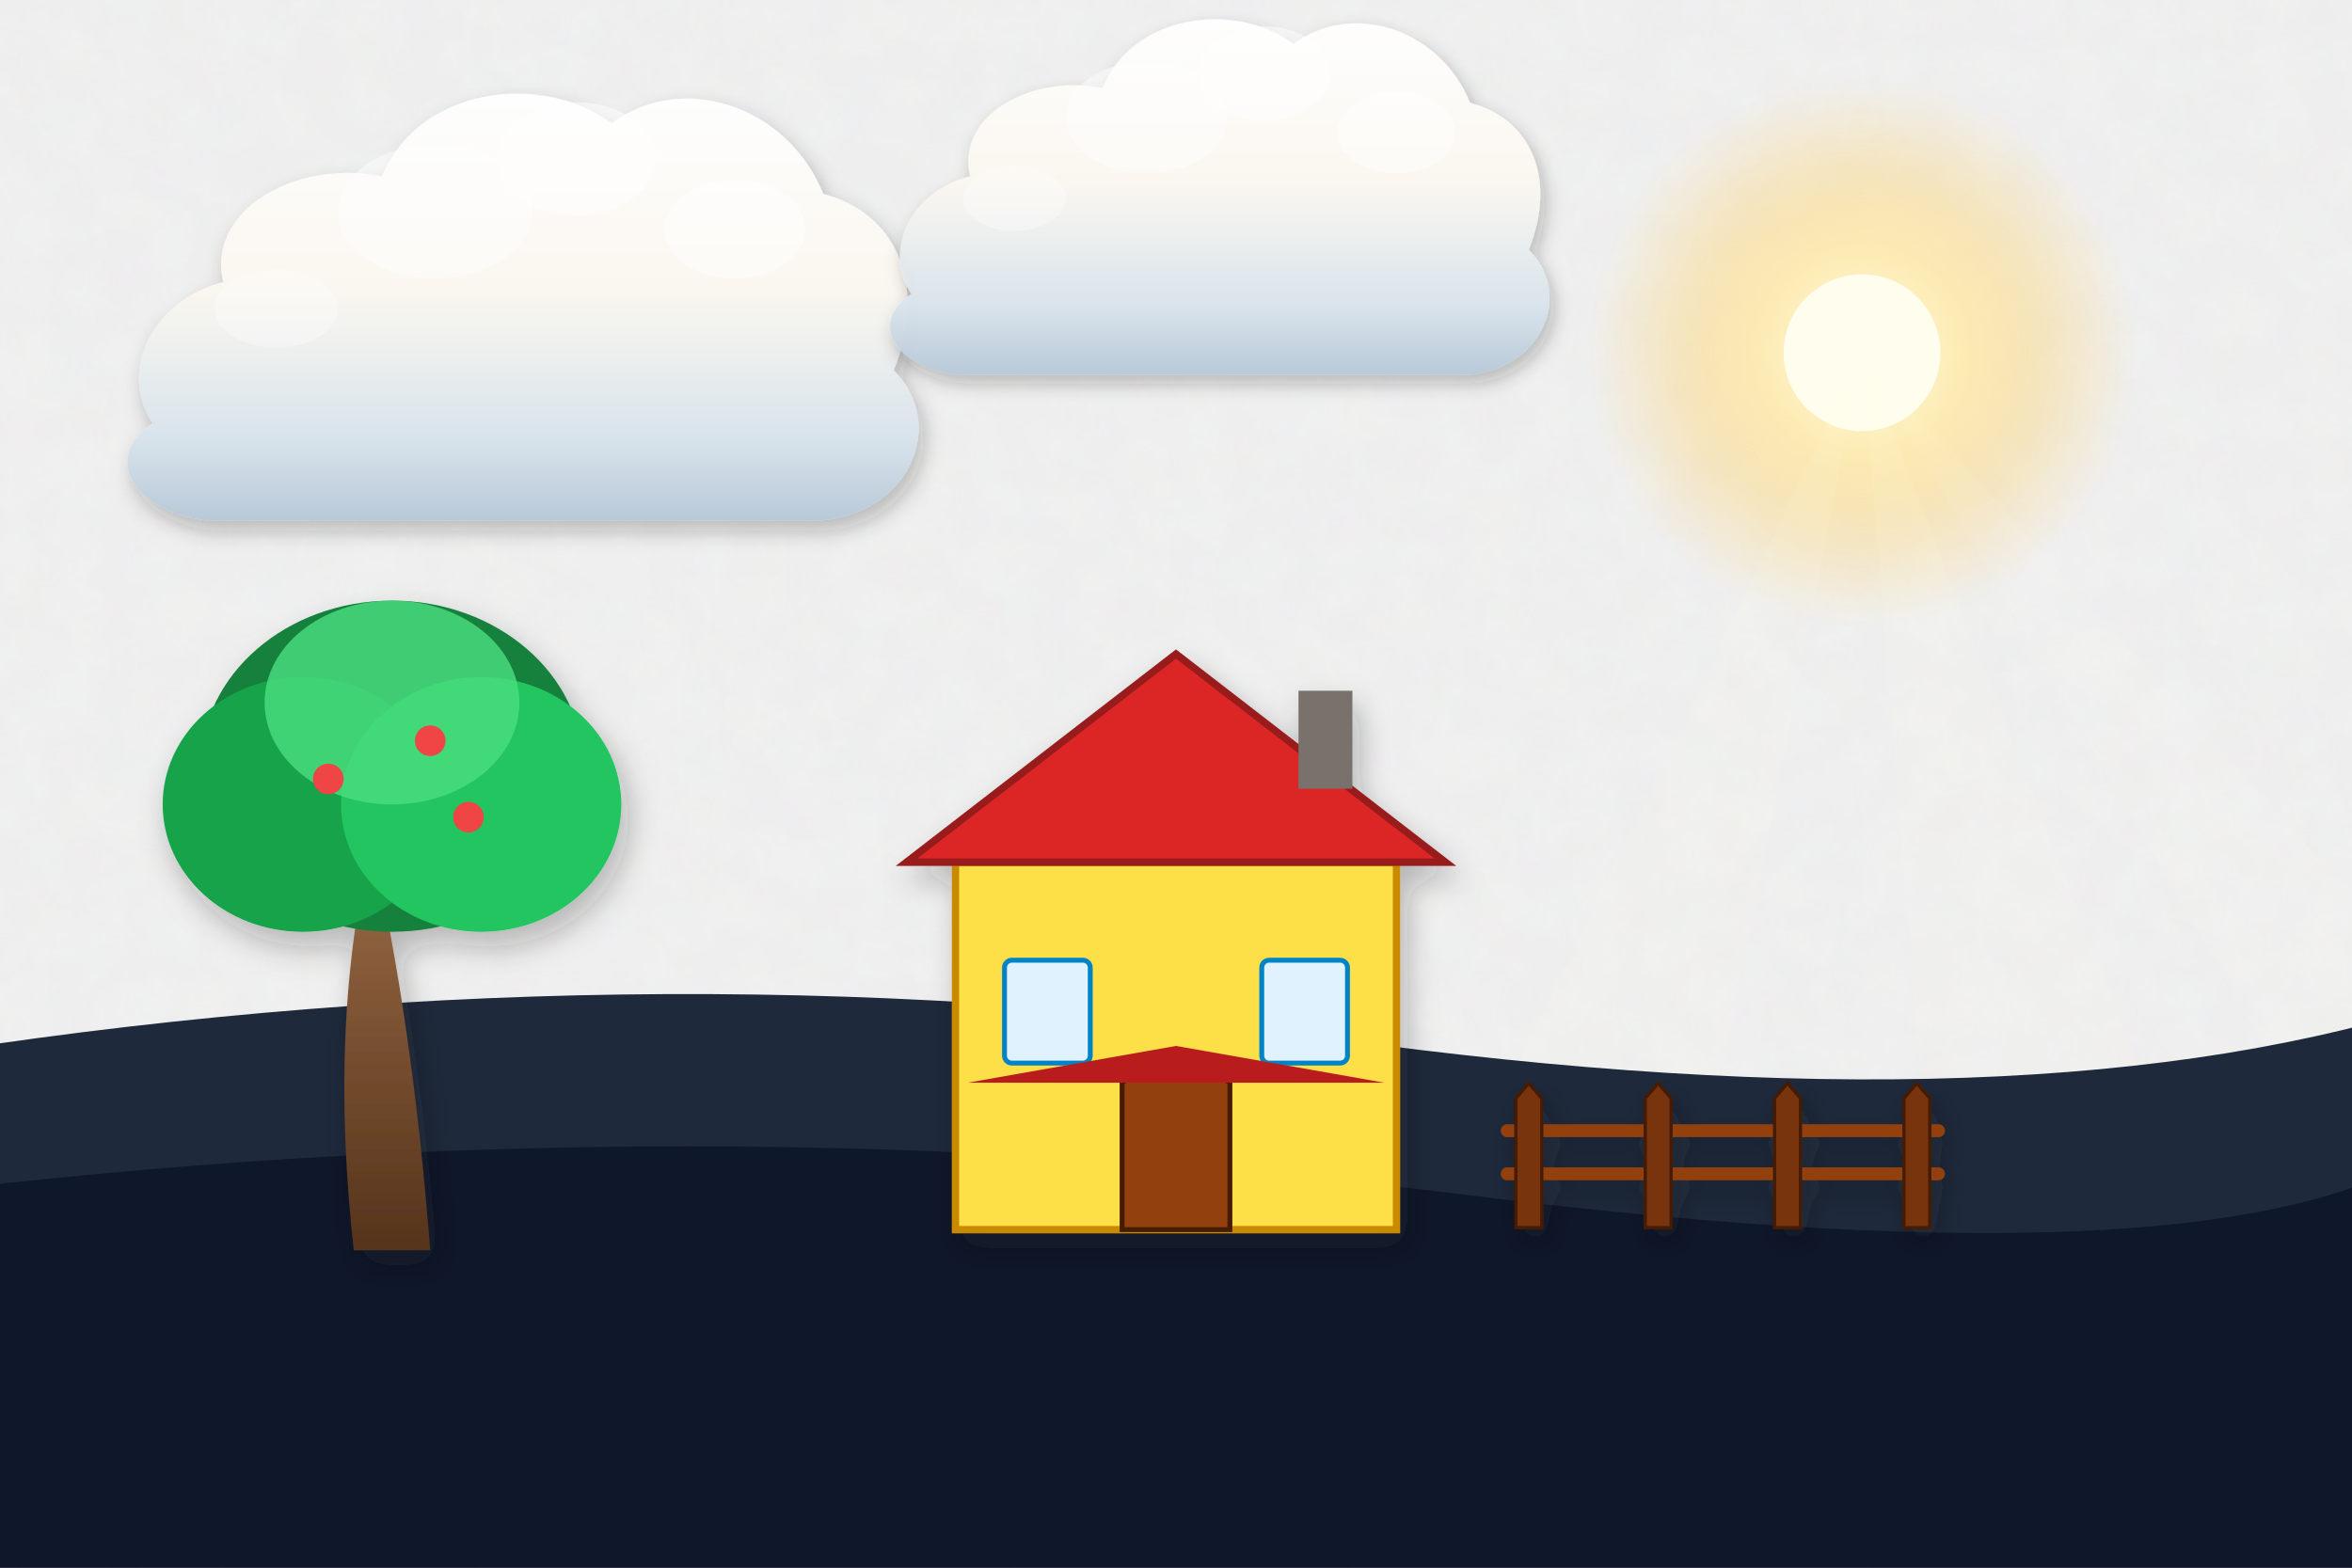
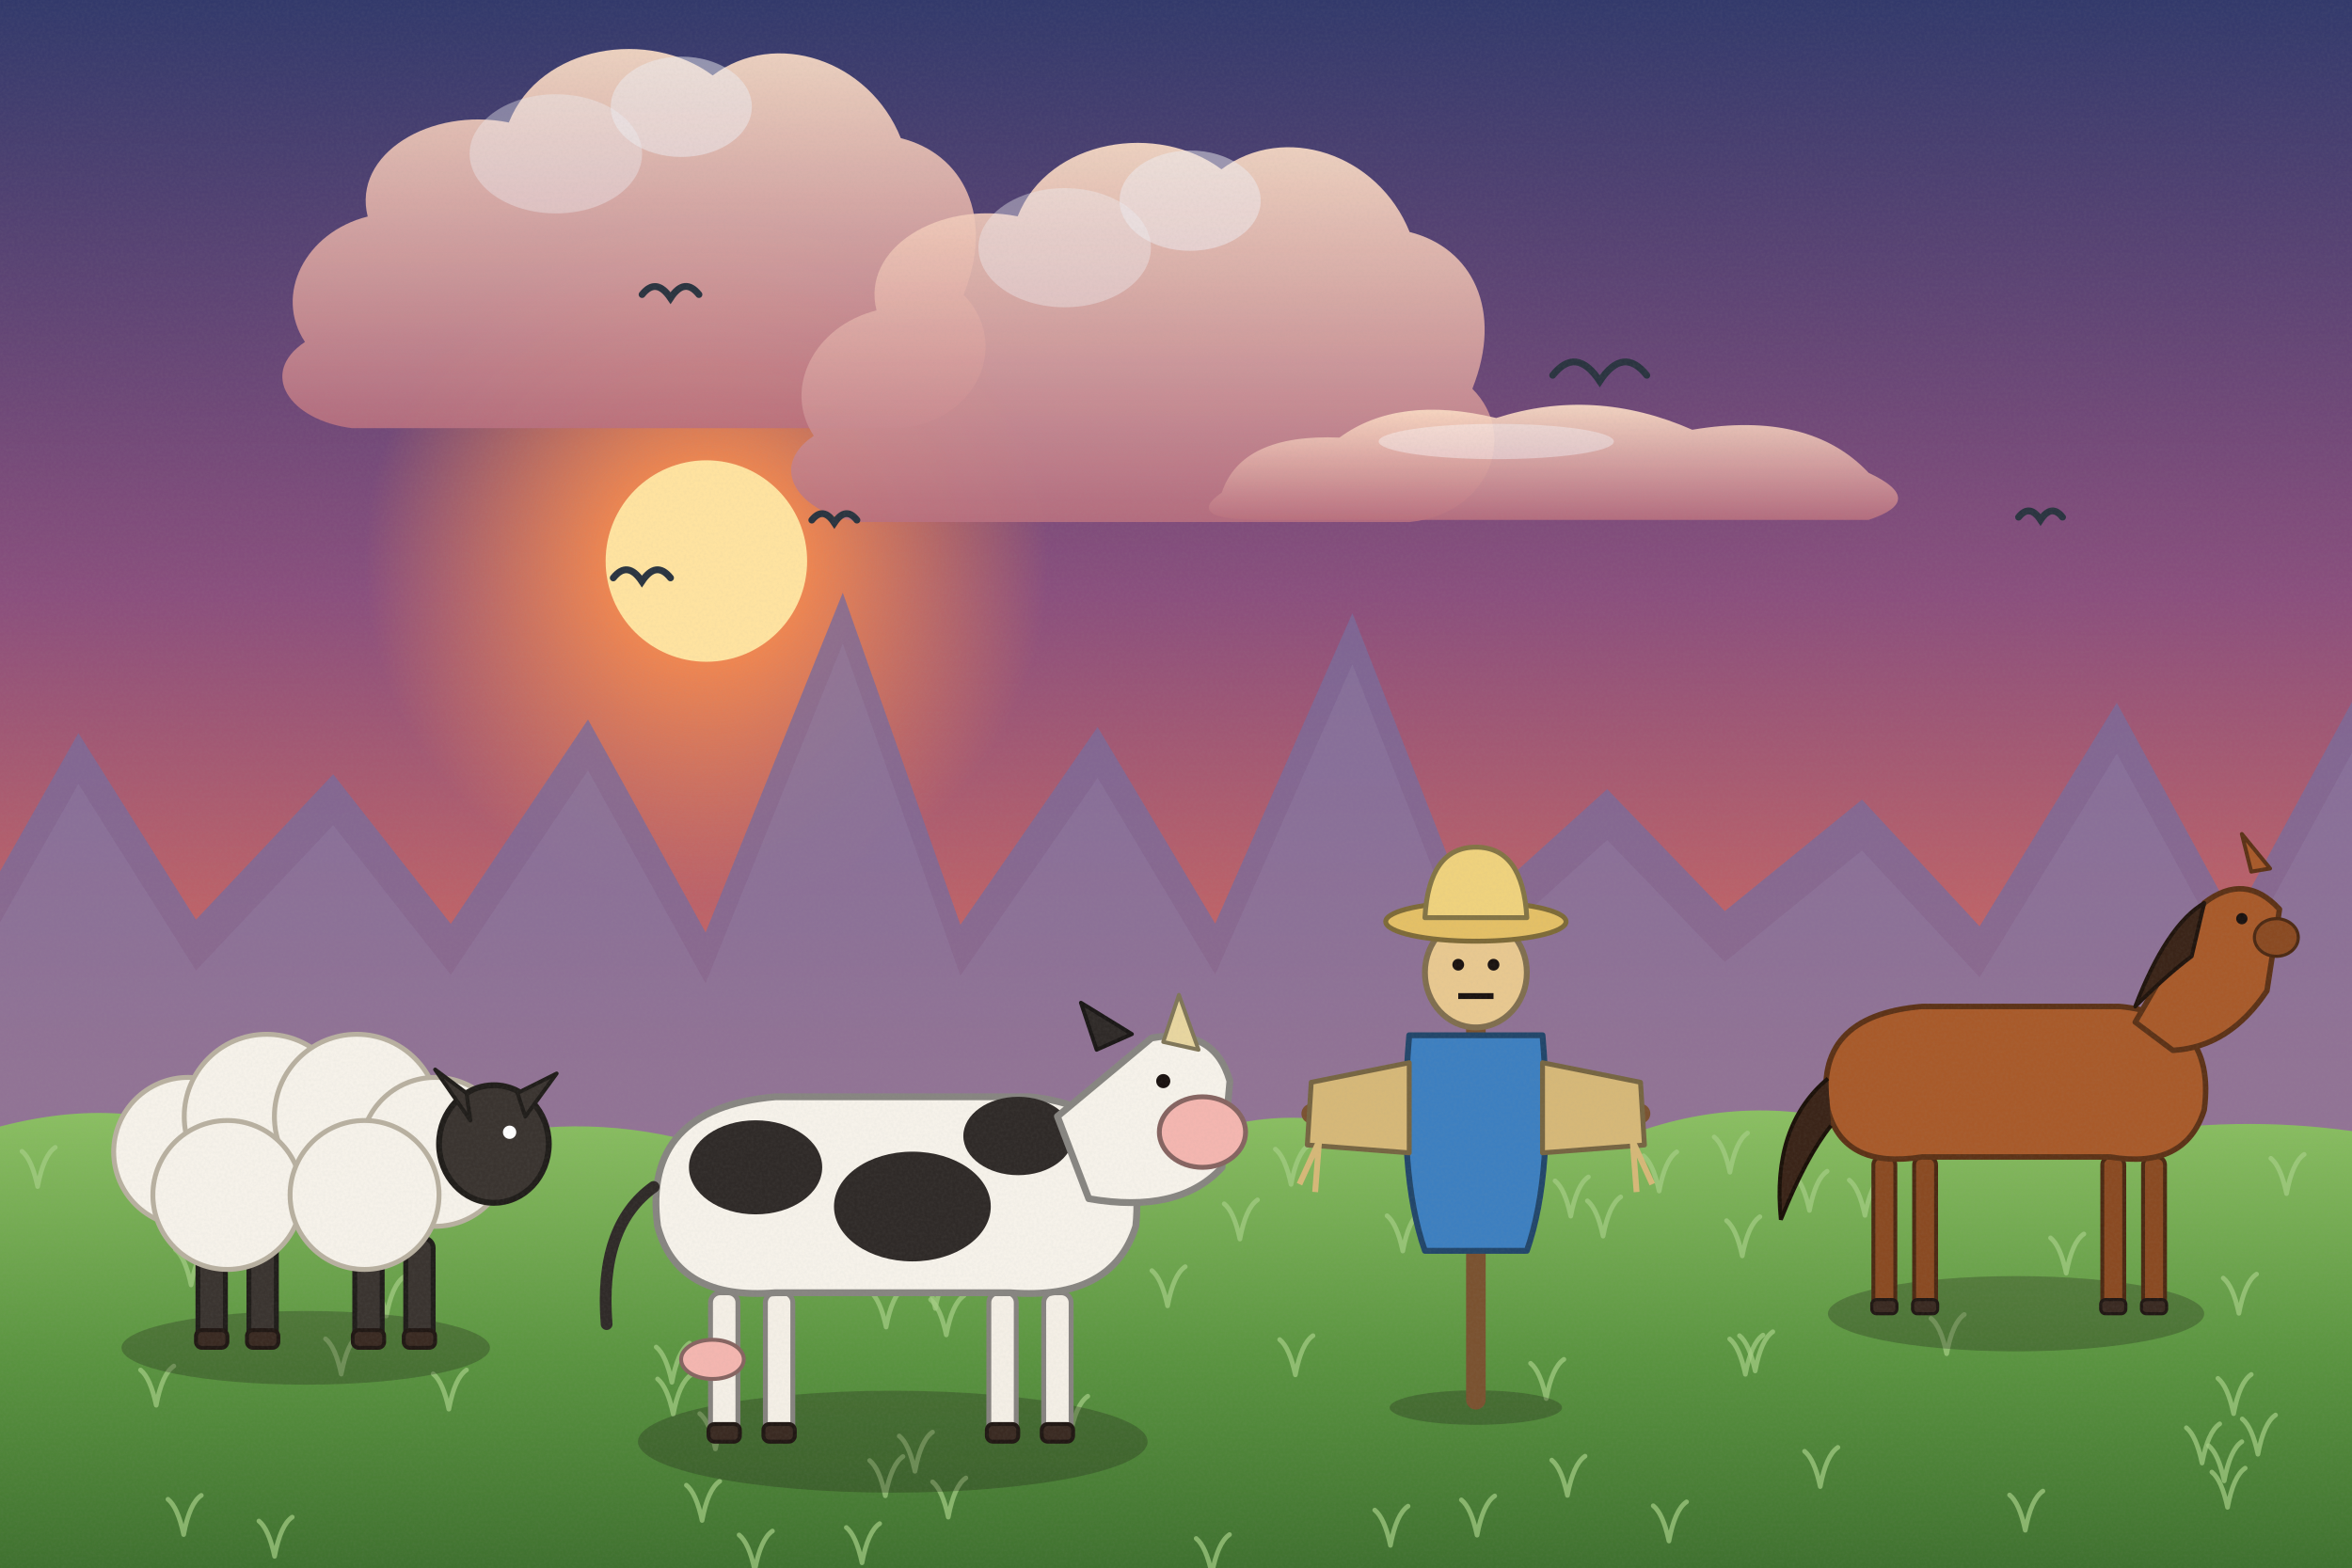
<svg xmlns="http://www.w3.org/2000/svg" viewBox="0 0 1200 800" width="1200" height="800">
  <defs>
-     <filter id="ghibliPaper" x="0%" y="0%" width="100%" height="100%">
-       <feTurbulence type="fractalNoise" baseFrequency="0.04" numOctaves="3" result="noise" seed="42" />
-       <feColorMatrix type="matrix" values="1 0 0 0 0  0 1 0 0 0  0 0 1 0 0  0 0 0 0.035 0" in="noise" result="coloredNoise" />
-       <feComposite operator="in" in2="SourceGraphic" />
+     <linearGradient id="woodTone" x1="0" y1="0" x2="1" y2="0">
+       <stop offset="0" stop-color="#a77649" />
+       <stop offset=".5" stop-color="#7d5231" />
+       <stop offset="1" stop-color="#5a381e" />
+     </linearGradient>
+     <linearGradient id="stoneTone" x1="0" y1="0" x2="0" y2="1">
+       <stop offset="0" stop-color="#c5beb3" />
+       <stop offset="1" stop-color="#7c7468" />
+     </linearGradient>
+     <filter id="softShadow" x="-20%" y="-20%" width="140%" height="140%">
+       <feDropShadow dx="2" dy="5" stdDeviation="4" flood-color="#1b1a14" flood-opacity=".25" />
    </filter>
-     <filter id="softGlow" x="-20%" y="-20%" width="140%" height="140%">
-       <feGaussianBlur stdDeviation="8" result="blur" />
-       <feComposite in="SourceGraphic" in2="blur" operator="over" />
+     <filter id="grain" x="0" y="0" width="100%" height="100%">
+       <feTurbulence type="fractalNoise" baseFrequency=".7" numOctaves="2" seed="11" />
+       <feColorMatrix type="matrix" values="0 0 0 0 .34  0 0 0 0 .34  0 0 0 0 .32  0 0 0 .22 -.07" />
    </filter>
-     <filter id="dropShadow" x="-20%" y="-20%" width="140%" height="140%">
-       <feDropShadow dx="3" dy="6" stdDeviation="6" flood-color="#141e28" flood-opacity="0.28" />
-     </filter>
-     <linearGradient id="skyDay" x1="0" y1="0" x2="0" y2="1">
-       <stop offset="0%" stop-color="#236ca7" />
-       <stop offset="35%" stop-color="#5fa3d6" />
-       <stop offset="70%" stop-color="#b8e1f2" />
-       <stop offset="100%" stop-color="#fdf3dc" />
-     </linearGradient>
-     <linearGradient id="skySunset" x1="0" y1="0" x2="0" y2="1">
-       <stop offset="0%" stop-color="#31396b" />
-       <stop offset="35%" stop-color="#73507b" />
-       <stop offset="65%" stop-color="#cb6b5c" />
-       <stop offset="85%" stop-color="#f29e5a" />
-       <stop offset="100%" stop-color="#fedaa2" />
-     </linearGradient>
-     <linearGradient id="skyDusk" x1="0" y1="0" x2="0" y2="1">
-       <stop offset="0%" stop-color="#121832" />
-       <stop offset="40%" stop-color="#262f56" />
-       <stop offset="70%" stop-color="#4e3d64" />
-       <stop offset="90%" stop-color="#915264" />
-       <stop offset="100%" stop-color="#d6846c" />
-     </linearGradient>
-     <linearGradient id="cloudBodyDay" x1="0" y1="0" x2="0" y2="1">
-       <stop offset="0%" stop-color="#ffffff" />
-       <stop offset="45%" stop-color="#fcf8f0" />
-       <stop offset="80%" stop-color="#d9e4ec" />
-       <stop offset="100%" stop-color="#b6c8d7" />
-     </linearGradient>
-     <linearGradient id="cloudBodySunset" x1="0" y1="0" x2="0" y2="1">
-       <stop offset="0%" stop-color="#fff5e6" />
-       <stop offset="40%" stop-color="#fbd0a5" />
-       <stop offset="75%" stop-color="#cf8ca0" />
-       <stop offset="100%" stop-color="#7e607c" />
-     </linearGradient>
-     <radialGradient id="sunGlowDay" cx="50%" cy="50%" r="50%">
-       <stop offset="0%" stop-color="#fffced" stop-opacity="1" />
-       <stop offset="35%" stop-color="#ffebaa" stop-opacity="0.85" />
-       <stop offset="70%" stop-color="#ffd573" stop-opacity="0.35" />
-       <stop offset="100%" stop-color="#ffd573" stop-opacity="0" />
+     <linearGradient id="skyMain" x1="0" y1="0" x2="0" y2="1">
+       <stop offset="0" stop-color="#31396b" />
+       <stop offset=".38" stop-color="#8a4f7d" />
+       <stop offset=".72" stop-color="#e0705a" />
+       <stop offset="1" stop-color="#fbc07a" />
+     </linearGradient>
+     <linearGradient id="cloudG" x1="0" y1="0" x2="0" y2="1">
+       <stop offset="0" stop-color="#ffe1c8" />
+       <stop offset="1" stop-color="#b9707f" />
+     </linearGradient>
+     <radialGradient id="sunG">
+       <stop offset="0" stop-color="#ffe3a0" />
+       <stop offset=".3" stop-color="#ff8f4a" stop-opacity=".85" />
+       <stop offset="1" stop-color="#ff8f4a" stop-opacity="0" />
    </radialGradient>
-     <radialGradient id="sunGlowSunset" cx="50%" cy="50%" r="50%">
-       <stop offset="0%" stop-color="#fff8db" stop-opacity="1" />
-       <stop offset="30%" stop-color="#ffb753" stop-opacity="0.9" />
-       <stop offset="65%" stop-color="#f46e45" stop-opacity="0.4" />
-       <stop offset="100%" stop-color="#e04a43" stop-opacity="0" />
-     </radialGradient>
-     <linearGradient id="hillDistant" x1="0" y1="0" x2="0" y2="1">
-       <stop offset="0%" stop-color="#6e94a8" />
-       <stop offset="100%" stop-color="#93b9c7" />
-     </linearGradient>
-     <linearGradient id="hillMid" x1="0" y1="0" x2="0" y2="1">
-       <stop offset="0%" stop-color="#4a7c4f" />
-       <stop offset="50%" stop-color="#3c6a40" />
-       <stop offset="100%" stop-color="#2d5231" />
-     </linearGradient>
-     <linearGradient id="hillNear" x1="0" y1="0" x2="0" y2="1">
-       <stop offset="0%" stop-color="#699e4c" />
-       <stop offset="60%" stop-color="#4c7e33" />
-       <stop offset="100%" stop-color="#2f5720" />
-     </linearGradient>
-     <linearGradient id="woodTone" x1="0" y1="0" x2="0" y2="1">
-       <stop offset="0%" stop-color="#9c6d48" />
-       <stop offset="50%" stop-color="#784f30" />
-       <stop offset="100%" stop-color="#55341c" />
-     </linearGradient>
-     <linearGradient id="brassTone" x1="0" y1="0" x2="1" y2="1">
-       <stop offset="0%" stop-color="#ffe699" />
-       <stop offset="35%" stop-color="#d9a536" />
-       <stop offset="70%" stop-color="#996c14" />
-       <stop offset="100%" stop-color="#5e4007" />
-     </linearGradient>
-     <linearGradient id="stoneTone" x1="0" y1="0" x2="0" y2="1">
-       <stop offset="0%" stop-color="#c5beb3" />
-       <stop offset="60%" stop-color="#999184" />
-       <stop offset="100%" stop-color="#6c6458" />
-     </linearGradient>
-     <linearGradient id="waterTone" x1="0" y1="0" x2="0" y2="1">
-       <stop offset="0%" stop-color="#47a5be" />
-       <stop offset="50%" stop-color="#2a7796" />
-       <stop offset="100%" stop-color="#144d6a" />
+     <linearGradient id="gndG" x1="0" y1="0" x2="0" y2="1">
+       <stop offset="0" stop-color="#8cc063" />
+       <stop offset=".5" stop-color="#5a9440" />
+       <stop offset="1" stop-color="#3a6a2c" />
    </linearGradient>
  </defs>
-   <rect width="1200" height="800" fill="url(#skyDusk)" filter="url(#ghibliPaper)" />
+   <rect width="1200" height="800" fill="url(#skyMain)" />
  <g>
-     <circle cx="950" cy="180" r="140" fill="url(#sunGlowDay)" />
-     <circle cx="950" cy="180" r="40" fill="#fffded" />
-     <polygon points="950,180 650,800 830,800" fill="#fffbe6" opacity="0.08" />
-     <polygon points="950,180 1000,800 1190,800" fill="#fffbe6" opacity="0.08" />
-     <polygon points="950,180 1310,800 1510,800" fill="#fffbe6" opacity="0.06" />
-   </g>
-   <g transform="translate(240, 180) scale(0.9)" opacity="0.95">
-     <path d="M-180,40        C-200,10 -180,-30 -140,-40        C-150,-80 -100,-110 -50,-100        C-30,-150 40,-160 80,-130        C120,-160 180,-140 200,-90        C240,-80 260,-40 240,10        C270,40 250,90 200,95        L-150,95        C-190,90 -210,60 -180,40 Z" fill="url(#cloudBodyDay)" filter="url(#dropShadow)" />
-     <ellipse cx="60" cy="-110" rx="45" ry="32" fill="#ffffff" opacity="0.55" />
-     <ellipse cx="-20" cy="-80" rx="55" ry="38" fill="#ffffff" opacity="0.45" />
-     <ellipse cx="150" cy="-70" rx="40" ry="28" fill="#ffffff" opacity="0.5" />
-     <ellipse cx="-110" cy="-25" rx="35" ry="22" fill="#ffffff" opacity="0.35" />
-   </g>
-   <g transform="translate(600, 120) scale(0.75)" opacity="0.95">
-     <path d="M-180,40        C-200,10 -180,-30 -140,-40        C-150,-80 -100,-110 -50,-100        C-30,-150 40,-160 80,-130        C120,-160 180,-140 200,-90        C240,-80 260,-40 240,10        C270,40 250,90 200,95        L-150,95        C-190,90 -210,60 -180,40 Z" fill="url(#cloudBodyDay)" filter="url(#dropShadow)" />
-     <ellipse cx="60" cy="-110" rx="45" ry="32" fill="#ffffff" opacity="0.55" />
-     <ellipse cx="-20" cy="-80" rx="55" ry="38" fill="#ffffff" opacity="0.45" />
-     <ellipse cx="150" cy="-70" rx="40" ry="28" fill="#ffffff" opacity="0.5" />
-     <ellipse cx="-110" cy="-25" rx="35" ry="22" fill="#ffffff" opacity="0.35" />
-   </g>
-   <path d="M-50,540 Q320,480 680,530 T1250,510 L1250,800 L-50,800 Z" fill="#1e293b" />
-   <path d="M-50,610 Q350,560 750,610 T1250,580 L1250,800 L-50,800 Z" fill="#0f172a" />
-   <g transform="translate(200, 560) scale(1.3)" filter="url(#dropShadow)">
-     <path d="M-15,60 Q-25,-30 -8,-100 Q8,-30 15,60 Z" fill="url(#woodTone)" />
-     <ellipse cx="0" cy="-130" rx="75" ry="65" fill="#15803d" />
-     <ellipse cx="-35" cy="-115" rx="55" ry="50" fill="#16a34a" />
-     <ellipse cx="35" cy="-115" rx="55" ry="50" fill="#22c55e" />
-     <ellipse cx="0" cy="-155" rx="50" ry="40" fill="#4ade80" opacity="0.8" />
-     <circle cx="-25" cy="-125" r="6" fill="#ef4444" />
-     <circle cx="15" cy="-140" r="6" fill="#ef4444" />
-     <circle cx="30" cy="-110" r="6" fill="#ef4444" />
-   </g>
-   <g transform="translate(600, 540) scale(1.25)" filter="url(#dropShadow)">
-     <rect x="-90" y="-80" width="180" height="150" fill="#fde047" stroke="#ca8a04" stroke-width="3" />
-     <polygon points="-110,-80 0,-165 110,-80" fill="#dc2626" stroke="#991b1b" stroke-width="3" />
-     <rect x="50" y="-150" width="22" height="40" fill="#78716c" />
-     <path d="M-22,70 L-22,10 Q0,-5 22,10 L22,70 Z" fill="#92400e" stroke="#451a03" stroke-width="2" />
-     <rect x="-70" y="-40" width="35" height="42" rx="3" fill="#e0f2fe" stroke="#0284c7" stroke-width="2" />
-     <rect x="35" y="-40" width="35" height="42" rx="3" fill="#e0f2fe" stroke="#0284c7" stroke-width="2" />
-     <polygon points="-85,10 0,-5 85,10" fill="#b91c1c" />
-   </g>
-   <g transform="translate(780, 610) scale(1.1)" filter="url(#dropShadow)">
-     <line x1="-10" y1="-30" x2="190" y2="-30" stroke="#92400e" stroke-width="6" stroke-linecap="round" />
-     <line x1="-10" y1="-10" x2="190" y2="-10" stroke="#92400e" stroke-width="6" stroke-linecap="round" />
-     <polygon points="-6,15 -6,-45 0,-52 6,-45 6,15" fill="#78350f" stroke="#451a03" stroke-width="1.5" />
-     <polygon points="54,15 54,-45 60,-52 66,-45 66,15" fill="#78350f" stroke="#451a03" stroke-width="1.5" />
-     <polygon points="114,15 114,-45 120,-52 126,-45 126,15" fill="#78350f" stroke="#451a03" stroke-width="1.5" />
-     <polygon points="174,15 174,-45 180,-52 186,-45 186,15" fill="#78350f" stroke="#451a03" stroke-width="1.5" />
-   </g>
+     <circle cx="360.4" cy="286.3" r="174.76" fill="url(#sunG)" />
+     <circle cx="360.4" cy="286.3" r="51.4" fill="#ffe3a0" />
+   </g>
+   <g transform="translate(299.6,142.5) scale(0.8)" opacity="0.9">
+     <path d="M-180,40 C-200,10 -180,-30 -140,-40 C-150,-80 -100,-110 -50,-100 C-30,-150 40,-160 80,-130 C120,-160 180,-140 200,-90 C240,-80 260,-40 240,10 C270,40 250,90 200,95 L-150,95 C-190,90 -210,60 -180,40 Z" fill="url(#cloudG)" />
+     <ellipse cx="60" cy="-110" rx="45" ry="32" fill="#fff" opacity=".5" />
+     <ellipse cx="-20" cy="-80" rx="55" ry="38" fill="#fff" opacity=".4" />
+   </g>
+   <g transform="translate(559.2,190.4) scale(0.8)" opacity="0.9">
+     <path d="M-180,40 C-200,10 -180,-30 -140,-40 C-150,-80 -100,-110 -50,-100 C-30,-150 40,-160 80,-130 C120,-160 180,-140 200,-90 C240,-80 260,-40 240,10 C270,40 250,90 200,95 L-150,95 C-190,90 -210,60 -180,40 Z" fill="url(#cloudG)" />
+     <ellipse cx="60" cy="-110" rx="45" ry="32" fill="#fff" opacity=".5" />
+     <ellipse cx="-20" cy="-80" rx="55" ry="38" fill="#fff" opacity=".4" />
+   </g>
+   <g transform="translate(793.4,231.3) scale(1)" opacity="0.9">
+     <path d="M-170,20 Q-160,-10 -110,-8 Q-80,-30 -30,-18 Q20,-34 70,-12 Q130,-22 160,10 Q190,24 160,34 L-150,34 Q-190,34 -170,20 Z" fill="url(#cloudG)" />
+     <ellipse cx="-30" cy="-6" rx="60" ry="9" fill="#fff" opacity=".45" />
+   </g>
+   <path d="M-20,600 L-20,480 L40,374.093 L100,469.304 L170,395.114 L230,471.487 L300,367.164 L360,475.83 L430,302.439 L490,471.917 L560,371 L620,471.297 L690,312.929 L750,465.966 L820,402.692 L880,464.948 L950,408.037 L1010,472.722 L1080,358.62 L1140,468.76 L1210,339.754 L1270,469.317 L1240,600 Z" fill="#7a6a9a" opacity=".8" />
+   <path d="M-20,600 L-20,480 L40,374.093 L100,469.304 L170,395.114 L230,471.487 L300,367.164 L360,475.83 L430,302.439 L490,471.917 L560,371 L620,471.297 L690,312.929 L750,465.966 L820,402.692 L880,464.948 L950,408.037 L1010,472.722 L1080,358.62 L1140,468.76 L1210,339.754 L1270,469.317 L1240,600 Z" fill="#a198b9" opacity=".18" transform="translate(0,26)" />
+   <g>
+     <path d="M-20,581 Q60,553.1 120,584.8 Q180,570.7 240,581.4 Q300,566.8 360,584.4 Q420,566.9 480,581.7 Q540,564.9 600,583.3 Q660,557.1 720,584.1 Q780,550.7 840,576.1 Q900,556.6 960,577.4 Q1020,575.8 1080,579.5 Q1140,568.9 1200,577.2 Q1260,561.4 1320,577.2 L1240,820 L-20,820 Z" fill="url(#gndG)" />
+     <path d="M343.5,721.7 q-3,-14 -8,-18 M343.5,721.7 q3,-16 9,-20" stroke="#a5ce85" stroke-width="2.4" fill="none" stroke-linecap="round" opacity=".7" />
+     <path d="M709.4,788.6 q-3,-14 -8,-18 M709.4,788.6 q3,-16 9,-20" stroke="#a5ce85" stroke-width="2.4" fill="none" stroke-linecap="round" opacity=".7" />
+     <path d="M851.5,786.4 q-3,-14 -8,-18 M851.5,786.4 q3,-16 9,-20" stroke="#a5ce85" stroke-width="2.4" fill="none" stroke-linecap="round" opacity=".7" />
+     <path d="M546,732.5 q-3,-14 -8,-18 M546,732.5 q3,-16 9,-20" stroke="#a5ce85" stroke-width="2.4" fill="none" stroke-linecap="round" opacity=".7" />
+     <path d="M1166.6,609.1 q-3,-14 -8,-18 M1166.6,609.1 q3,-16 9,-20" stroke="#a5ce85" stroke-width="2.4" fill="none" stroke-linecap="round" opacity=".7" />
+     <path d="M923.2,617.7 q-3,-14 -8,-18 M923.2,617.7 q3,-16 9,-20" stroke="#a5ce85" stroke-width="2.4" fill="none" stroke-linecap="round" opacity=".7" />
+     <path d="M753.6,783.4 q-3,-14 -8,-18 M753.6,783.4 q3,-16 9,-20" stroke="#a5ce85" stroke-width="2.4" fill="none" stroke-linecap="round" opacity=".7" />
+     <path d="M466.8,750.8 q-3,-14 -8,-18 M466.8,750.8 q3,-16 9,-20" stroke="#a5ce85" stroke-width="2.4" fill="none" stroke-linecap="round" opacity=".7" />
+     <path d="M477.2,667.7 q-3,-14 -8,-18 M477.2,667.7 q3,-16 9,-20" stroke="#a5ce85" stroke-width="2.4" fill="none" stroke-linecap="round" opacity=".7" />
+     <path d="M1134.8,755.7 q-3,-14 -8,-18 M1134.8,755.7 q3,-16 9,-20" stroke="#a5ce85" stroke-width="2.4" fill="none" stroke-linecap="round" opacity=".7" />
+     <path d="M97.5,655.7 q-3,-14 -8,-18 M97.5,655.7 q3,-16 9,-20" stroke="#a5ce85" stroke-width="2.4" fill="none" stroke-linecap="round" opacity=".7" />
+     <path d="M365,739.4 q-3,-14 -8,-18 M365,739.4 q3,-16 9,-20" stroke="#a5ce85" stroke-width="2.4" fill="none" stroke-linecap="round" opacity=".7" />
+     <path d="M1136.5,769.2 q-3,-14 -8,-18 M1136.5,769.2 q3,-16 9,-20" stroke="#a5ce85" stroke-width="2.4" fill="none" stroke-linecap="round" opacity=".7" />
+     <path d="M501.4,629.9 q-3,-14 -8,-18 M501.4,629.9 q3,-16 9,-20" stroke="#a5ce85" stroke-width="2.4" fill="none" stroke-linecap="round" opacity=".7" />
+     <path d="M632.6,632.3 q-3,-14 -8,-18 M632.6,632.3 q3,-16 9,-20" stroke="#a5ce85" stroke-width="2.4" fill="none" stroke-linecap="round" opacity=".7" />
+     <path d="M431.7,596.9 q-3,-14 -8,-18 M431.7,596.9 q3,-16 9,-20" stroke="#a5ce85" stroke-width="2.4" fill="none" stroke-linecap="round" opacity=".7" />
+     <path d="M801.4,620.6 q-3,-14 -8,-18 M801.4,620.6 q3,-16 9,-20" stroke="#a5ce85" stroke-width="2.4" fill="none" stroke-linecap="round" opacity=".7" />
+     <path d="M482.8,681.2 q-3,-14 -8,-18 M482.8,681.2 q3,-16 9,-20" stroke="#a5ce85" stroke-width="2.4" fill="none" stroke-linecap="round" opacity=".7" />
+     <path d="M140.1,794.2 q-3,-14 -8,-18 M140.1,794.2 q3,-16 9,-20" stroke="#a5ce85" stroke-width="2.4" fill="none" stroke-linecap="round" opacity=".7" />
+     <path d="M1054.2,649.7 q-3,-14 -8,-18 M1054.2,649.7 q3,-16 9,-20" stroke="#a5ce85" stroke-width="2.4" fill="none" stroke-linecap="round" opacity=".7" />
+     <path d="M882.6,598.2 q-3,-14 -8,-18 M882.6,598.2 q3,-16 9,-20" stroke="#a5ce85" stroke-width="2.4" fill="none" stroke-linecap="round" opacity=".7" />
+     <path d="M1152,742.1 q-3,-14 -8,-18 M1152,742.1 q3,-16 9,-20" stroke="#a5ce85" stroke-width="2.4" fill="none" stroke-linecap="round" opacity=".7" />
+     <path d="M439.8,797.5 q-3,-14 -8,-18 M439.8,797.5 q3,-16 9,-20" stroke="#a5ce85" stroke-width="2.4" fill="none" stroke-linecap="round" opacity=".7" />
+     <path d="M799.7,763.1 q-3,-14 -8,-18 M799.7,763.1 q3,-16 9,-20" stroke="#a5ce85" stroke-width="2.4" fill="none" stroke-linecap="round" opacity=".7" />
+     <path d="M342.8,705.4 q-3,-14 -8,-18 M342.8,705.4 q3,-16 9,-20" stroke="#a5ce85" stroke-width="2.4" fill="none" stroke-linecap="round" opacity=".7" />
+     <path d="M93.7,783.1 q-3,-14 -8,-18 M93.7,783.1 q3,-16 9,-20" stroke="#a5ce85" stroke-width="2.4" fill="none" stroke-linecap="round" opacity=".7" />
+     <path d="M570.8,606.2 q-3,-14 -8,-18 M570.8,606.2 q3,-16 9,-20" stroke="#a5ce85" stroke-width="2.4" fill="none" stroke-linecap="round" opacity=".7" />
+     <path d="M658.7,604.4 q-3,-14 -8,-18 M658.7,604.4 q3,-16 9,-20" stroke="#a5ce85" stroke-width="2.4" fill="none" stroke-linecap="round" opacity=".7" />
+     <path d="M358.2,775.9 q-3,-14 -8,-18 M358.2,775.9 q3,-16 9,-20" stroke="#a5ce85" stroke-width="2.4" fill="none" stroke-linecap="round" opacity=".7" />
+     <path d="M993.2,690.8 q-3,-14 -8,-18 M993.2,690.8 q3,-16 9,-20" stroke="#a5ce85" stroke-width="2.4" fill="none" stroke-linecap="round" opacity=".7" />
+     <path d="M197.1,671.6 q-3,-14 -8,-18 M197.1,671.6 q3,-16 9,-20" stroke="#a5ce85" stroke-width="2.4" fill="none" stroke-linecap="round" opacity=".7" />
+     <path d="M846.5,607.8 q-3,-14 -8,-18 M846.5,607.8 q3,-16 9,-20" stroke="#a5ce85" stroke-width="2.4" fill="none" stroke-linecap="round" opacity=".7" />
+     <path d="M174.1,701.2 q-3,-14 -8,-18 M174.1,701.2 q3,-16 9,-20" stroke="#a5ce85" stroke-width="2.4" fill="none" stroke-linecap="round" opacity=".7" />
+     <path d="M1142.3,670.2 q-3,-14 -8,-18 M1142.3,670.2 q3,-16 9,-20" stroke="#a5ce85" stroke-width="2.4" fill="none" stroke-linecap="round" opacity=".7" />
+     <path d="M1033.3,780.9 q-3,-14 -8,-18 M1033.3,780.9 q3,-16 9,-20" stroke="#a5ce85" stroke-width="2.4" fill="none" stroke-linecap="round" opacity=".7" />
+     <path d="M890.5,701.3 q-3,-14 -8,-18 M890.5,701.3 q3,-16 9,-20" stroke="#a5ce85" stroke-width="2.4" fill="none" stroke-linecap="round" opacity=".7" />
+     <path d="M895.5,699.6 q-3,-14 -8,-18 M895.5,699.6 q3,-16 9,-20" stroke="#a5ce85" stroke-width="2.4" fill="none" stroke-linecap="round" opacity=".7" />
+     <path d="M229,719.1 q-3,-14 -8,-18 M229,719.1 q3,-16 9,-20" stroke="#a5ce85" stroke-width="2.4" fill="none" stroke-linecap="round" opacity=".7" />
+     <path d="M389.1,607.8 q-3,-14 -8,-18 M389.1,607.8 q3,-16 9,-20" stroke="#a5ce85" stroke-width="2.4" fill="none" stroke-linecap="round" opacity=".7" />
+     <path d="M385.1,801.3 q-3,-14 -8,-18 M385.1,801.3 q3,-16 9,-20" stroke="#a5ce85" stroke-width="2.4" fill="none" stroke-linecap="round" opacity=".7" />
+     <path d="M888.9,640.9 q-3,-14 -8,-18 M888.9,640.9 q3,-16 9,-20" stroke="#a5ce85" stroke-width="2.4" fill="none" stroke-linecap="round" opacity=".7" />
+     <path d="M1123.5,746.6 q-3,-14 -8,-18 M1123.5,746.6 q3,-16 9,-20" stroke="#a5ce85" stroke-width="2.4" fill="none" stroke-linecap="round" opacity=".7" />
+     <path d="M1139.6,721.4 q-3,-14 -8,-18 M1139.6,721.4 q3,-16 9,-20" stroke="#a5ce85" stroke-width="2.4" fill="none" stroke-linecap="round" opacity=".7" />
+     <path d="M19.2,605.5 q-3,-14 -8,-18 M19.2,605.5 q3,-16 9,-20" stroke="#a5ce85" stroke-width="2.4" fill="none" stroke-linecap="round" opacity=".7" />
+     <path d="M483.8,774.2 q-3,-14 -8,-18 M483.8,774.2 q3,-16 9,-20" stroke="#a5ce85" stroke-width="2.4" fill="none" stroke-linecap="round" opacity=".7" />
+     <path d="M79.7,717.1 q-3,-14 -8,-18 M79.7,717.1 q3,-16 9,-20" stroke="#a5ce85" stroke-width="2.4" fill="none" stroke-linecap="round" opacity=".7" />
+     <path d="M788.9,713.7 q-3,-14 -8,-18 M788.9,713.7 q3,-16 9,-20" stroke="#a5ce85" stroke-width="2.4" fill="none" stroke-linecap="round" opacity=".7" />
+     <path d="M618.3,803.1 q-3,-14 -8,-18 M618.3,803.1 q3,-16 9,-20" stroke="#a5ce85" stroke-width="2.4" fill="none" stroke-linecap="round" opacity=".7" />
+     <path d="M715.7,638.4 q-3,-14 -8,-18 M715.7,638.4 q3,-16 9,-20" stroke="#a5ce85" stroke-width="2.4" fill="none" stroke-linecap="round" opacity=".7" />
+     <path d="M451.7,763.3 q-3,-14 -8,-18 M451.7,763.3 q3,-16 9,-20" stroke="#a5ce85" stroke-width="2.4" fill="none" stroke-linecap="round" opacity=".7" />
+     <path d="M452.1,677.2 q-3,-14 -8,-18 M452.1,677.2 q3,-16 9,-20" stroke="#a5ce85" stroke-width="2.4" fill="none" stroke-linecap="round" opacity=".7" />
+     <path d="M660.9,701.6 q-3,-14 -8,-18 M660.9,701.6 q3,-16 9,-20" stroke="#a5ce85" stroke-width="2.4" fill="none" stroke-linecap="round" opacity=".7" />
+     <path d="M817.9,630.8 q-3,-14 -8,-18 M817.9,630.8 q3,-16 9,-20" stroke="#a5ce85" stroke-width="2.4" fill="none" stroke-linecap="round" opacity=".7" />
+     <path d="M595.7,666.4 q-3,-14 -8,-18 M595.7,666.4 q3,-16 9,-20" stroke="#a5ce85" stroke-width="2.4" fill="none" stroke-linecap="round" opacity=".7" />
+     <path d="M951.5,620.2 q-3,-14 -8,-18 M951.5,620.2 q3,-16 9,-20" stroke="#a5ce85" stroke-width="2.4" fill="none" stroke-linecap="round" opacity=".7" />
+     <path d="M928.7,758.6 q-3,-14 -8,-18 M928.7,758.6 q3,-16 9,-20" stroke="#a5ce85" stroke-width="2.4" fill="none" stroke-linecap="round" opacity=".7" />
+   </g>
+   <g stroke="#2a3440" stroke-width="3.5" fill="none" stroke-linecap="round">
+     <path d="M312.9,294.9 q7.3,-9.1 14.6,1.8 q7.3,-10.9 14.6,-1.8" />
+     <path d="M1029.9,263.9 q5.6,-7 11.2,1.4 q5.6,-8.4 11.2,-1.4" />
+     <path d="M327.6,150.3 q7.2,-9 14.5,1.8 q7.2,-10.9 14.5,-1.8" />
+     <path d="M414.2,265.4 q5.8,-7.2 11.5,1.4 q5.8,-8.6 11.5,-1.4" />
+     <path d="M792.2,191.5 q12,-15 24,3 q12,-18 24,-3" />
+   </g>
+   <g transform="translate(1028.6,670.4) scale(0.8)">
+     <ellipse cx="0" cy="0" rx="120" ry="24" fill="#1b1a14" opacity="0.28" />
+     <rect x="-91" y="-100" width="14" height="98" rx="5" fill="#8a4a22" stroke="#4c2913" stroke-width="2.5" />
+     <rect x="-92" y="-9" width="16" height="9" rx="3" fill="#3a2a22" stroke="#201713" stroke-width="2" />
+     <rect x="-65" y="-100" width="14" height="98" rx="5" fill="#8a4a22" stroke="#4c2913" stroke-width="2.5" />
+     <rect x="-66" y="-9" width="16" height="9" rx="3" fill="#3a2a22" stroke="#201713" stroke-width="2" />
+     <rect x="55" y="-100" width="14" height="98" rx="5" fill="#8a4a22" stroke="#4c2913" stroke-width="2.5" />
+     <rect x="54" y="-9" width="16" height="9" rx="3" fill="#3a2a22" stroke="#201713" stroke-width="2" />
+     <rect x="81" y="-100" width="14" height="98" rx="5" fill="#8a4a22" stroke="#4c2913" stroke-width="2.5" />
+     <rect x="80" y="-9" width="16" height="9" rx="3" fill="#3a2a22" stroke="#201713" stroke-width="2" />
+     <path d="M-120,-130 Q-130,-190 -60,-196 L66,-196 Q128,-190 120,-130 Q108,-92 60,-100 L-60,-100 Q-110,-92 -120,-130 Z" fill="#a85a2a" stroke="#5c3217" stroke-width="3.5" stroke-linejoin="round" stroke-linecap="round" />
+     <path d="M76,-186 L120,-262 Q146,-282 168,-258 L160,-206 Q136,-170 100,-168 Z" fill="#a85a2a" stroke="#5c3217" stroke-width="3.5" stroke-linejoin="round" stroke-linecap="round" />
+     <path d="M120,-262 Q96,-248 76,-196 Q96,-216 112,-228 Z" fill="#3a2418" stroke="#20140d" stroke-width="2.5" stroke-linejoin="round" stroke-linecap="round" />
+     <path d="M150,-282 L144,-306 L162,-284 Z" fill="#a85a2a" stroke="#5c3217" stroke-width="2.5" stroke-linejoin="round" stroke-linecap="round" />
+     <ellipse cx="166" cy="-240" rx="14" ry="12" fill="#8a4a22" stroke="#4c2913" stroke-width="2" />
+     <circle cx="144" cy="-252" r="3.6" fill="#1a1210" />
+     <path d="M-120,-150 Q-156,-120 -150,-60 Q-134,-100 -118,-120" fill="#3a2418" stroke="#1a1008" stroke-width="2.5" />
+   </g>
+   <g transform="translate(156,687.8) scale(1)">
+     <ellipse cx="0" cy="0" rx="94" ry="18.8" fill="#1b1a14" opacity="0.28" />
+     <rect x="-55" y="-56" width="14" height="54" rx="5" fill="#3a3430" stroke="#201d1a" stroke-width="2.5" />
+     <rect x="-56" y="-9" width="16" height="9" rx="3" fill="#3a2a22" stroke="#201713" stroke-width="2" />
+     <rect x="-29" y="-56" width="14" height="54" rx="5" fill="#3a3430" stroke="#201d1a" stroke-width="2.5" />
+     <rect x="-30" y="-9" width="16" height="9" rx="3" fill="#3a2a22" stroke="#201713" stroke-width="2" />
+     <rect x="25" y="-56" width="14" height="54" rx="5" fill="#3a3430" stroke="#201d1a" stroke-width="2.5" />
+     <rect x="24" y="-9" width="16" height="9" rx="3" fill="#3a2a22" stroke="#201713" stroke-width="2" />
+     <rect x="51" y="-56" width="14" height="54" rx="5" fill="#3a3430" stroke="#201d1a" stroke-width="2.5" />
+     <rect x="50" y="-9" width="16" height="9" rx="3" fill="#3a2a22" stroke="#201713" stroke-width="2" />
+     <circle cx="-60" cy="-100" r="38" fill="#f6f2ea" stroke="#b8b0a0" stroke-width="2.5" />
+     <circle cx="-20" cy="-118" r="42" fill="#f6f2ea" stroke="#b8b0a0" stroke-width="2.5" />
+     <circle cx="26" cy="-118" r="42" fill="#f6f2ea" stroke="#b8b0a0" stroke-width="2.5" />
+     <circle cx="66" cy="-100" r="38" fill="#f6f2ea" stroke="#b8b0a0" stroke-width="2.5" />
+     <circle cx="-40" cy="-78" r="38" fill="#f6f2ea" stroke="#b8b0a0" stroke-width="2.5" />
+     <circle cx="30" cy="-78" r="38" fill="#f6f2ea" stroke="#b8b0a0" stroke-width="2.5" />
+     <ellipse cx="96" cy="-104" rx="28" ry="30" fill="#3a3430" stroke="#201d1a" stroke-width="3" />
+     <path d="M82,-130 L66,-142 L84,-116 Z" fill="#3a3430" stroke="#201d1a" stroke-width="2" stroke-linejoin="round" stroke-linecap="round" />
+     <path d="M108,-130 L128,-140 L112,-118 Z" fill="#3a3430" stroke="#201d1a" stroke-width="2" stroke-linejoin="round" stroke-linecap="round" />
+     <circle cx="104" cy="-110" r="3.4" fill="#fff" />
+   </g>
+   <g transform="translate(753,718.3) scale(1)">
+     <ellipse cx="0" cy="0" rx="44" ry="8.8" fill="#1b1a14" opacity="0.28" />
+     <line x1="0" y1="-4" x2="0" y2="-230" stroke="#7a5230" stroke-width="10" stroke-linecap="round" />
+     <line x1="-84" y1="-150" x2="84" y2="-150" stroke="#7a5230" stroke-width="10" stroke-linecap="round" />
+     <path d="M-34,-190 Q-40,-120 -26,-80 L26,-80 Q40,-120 34,-190 Z" fill="#3d7fc0" stroke="#22466a" stroke-width="3" stroke-linejoin="round" stroke-linecap="round" />
+     <path d="M-84,-166 L-34,-176 L-34,-130 L-86,-134 Z" fill="#d6b878" stroke="#766542" stroke-width="2.5" stroke-linejoin="round" stroke-linecap="round" />
+     <path d="M84,-166 L34,-176 L34,-130 L86,-134 Z" fill="#d6b878" stroke="#766542" stroke-width="2.5" stroke-linejoin="round" stroke-linecap="round" />
+     <ellipse cx="0" cy="-222" rx="26" ry="28" fill="#e8c890" stroke="#806e4f" stroke-width="3" />
+     <circle cx="-9" cy="-226" r="3" fill="#1a1210" />
+     <circle cx="9" cy="-226" r="3" fill="#1a1210" />
+     <path d="M-9,-210 L9,-210" stroke="#1a1210" stroke-width="3" />
+     <ellipse cx="0" cy="-248" rx="46" ry="10" fill="#e4c066" stroke="#7d6a38" stroke-width="2.5" />
+     <path d="M-26,-250 Q-24,-286 0,-286 Q24,-286 26,-250 Z" fill="#efd27d" stroke="#837445" stroke-width="2.5" stroke-linejoin="round" stroke-linecap="round" />
+     <path d="M-80,-136 l-10,22 M-80,-136 l-2,26" stroke="#d6b878" stroke-width="3" />
+     <path d="M80,-136 l10,22 M80,-136 l2,26" stroke="#d6b878" stroke-width="3" />
+   </g>
+   <g transform="translate(455.5,735.7) scale(1)">
+     <ellipse cx="0" cy="0" rx="130" ry="26" fill="#1b1a14" opacity="0.28" />
+     <rect x="-93" y="-76" width="14" height="74" rx="5" fill="#f4efe6" stroke="#86837f" stroke-width="2.5" />
+     <rect x="-94" y="-9" width="16" height="9" rx="3" fill="#3a2a22" stroke="#201713" stroke-width="2" />
+     <rect x="-65" y="-76" width="14" height="74" rx="5" fill="#f4efe6" stroke="#86837f" stroke-width="2.5" />
+     <rect x="-66" y="-9" width="16" height="9" rx="3" fill="#3a2a22" stroke="#201713" stroke-width="2" />
+     <rect x="49" y="-76" width="14" height="74" rx="5" fill="#f4efe6" stroke="#86837f" stroke-width="2.5" />
+     <rect x="48" y="-9" width="16" height="9" rx="3" fill="#3a2a22" stroke="#201713" stroke-width="2" />
+     <rect x="77" y="-76" width="14" height="74" rx="5" fill="#f4efe6" stroke="#86837f" stroke-width="2.5" />
+     <rect x="76" y="-9" width="16" height="9" rx="3" fill="#3a2a22" stroke="#201713" stroke-width="2" />
+     <path d="M-120,-110 Q-128,-170 -60,-176 L70,-176 Q130,-170 124,-110 Q112,-72 60,-76 L-60,-76 Q-110,-72 -120,-110 Z" fill="#f6f2ea" stroke="#878581" stroke-width="3.5" stroke-linejoin="round" stroke-linecap="round" />
+     <ellipse cx="-70" cy="-140" rx="34" ry="24" fill="#2f2a28" />
+     <ellipse cx="10" cy="-120" rx="40" ry="28" fill="#2f2a28" />
+     <ellipse cx="64" cy="-156" rx="28" ry="20" fill="#2f2a28" />
+     <path d="M84,-166 L132,-206 Q164,-212 172,-184 L168,-140 Q146,-116 100,-124 Z" fill="#f6f2ea" stroke="#878581" stroke-width="3.5" stroke-linejoin="round" stroke-linecap="round" />
+     <ellipse cx="158" cy="-158" rx="22" ry="18" fill="#f4b6b0" stroke="#866461" stroke-width="2.5" />
+     <circle cx="138" cy="-184" r="3.6" fill="#1a1210" />
+     <path d="M104,-200 L96,-224 L122,-208 Z" fill="#2f2a28" stroke="#1a1716" stroke-width="2" stroke-linejoin="round" stroke-linecap="round" />
+     <path d="M138,-204 L146,-228 L156,-200 Z" fill="#e8d6a0" stroke="#807658" stroke-width="2" stroke-linejoin="round" stroke-linecap="round" />
+     <ellipse cx="-92" cy="-42" rx="16" ry="10" fill="#f4b6b0" stroke="#866461" stroke-width="2" />
+     <path d="M-122,-130 Q-150,-110 -146,-60" stroke="#2f2a28" stroke-width="6" fill="none" stroke-linecap="round" />
+   </g>
+   <rect x="-1" y="0" width="1202" height="800" filter="url(#grain)" opacity=".55" />
</svg>
